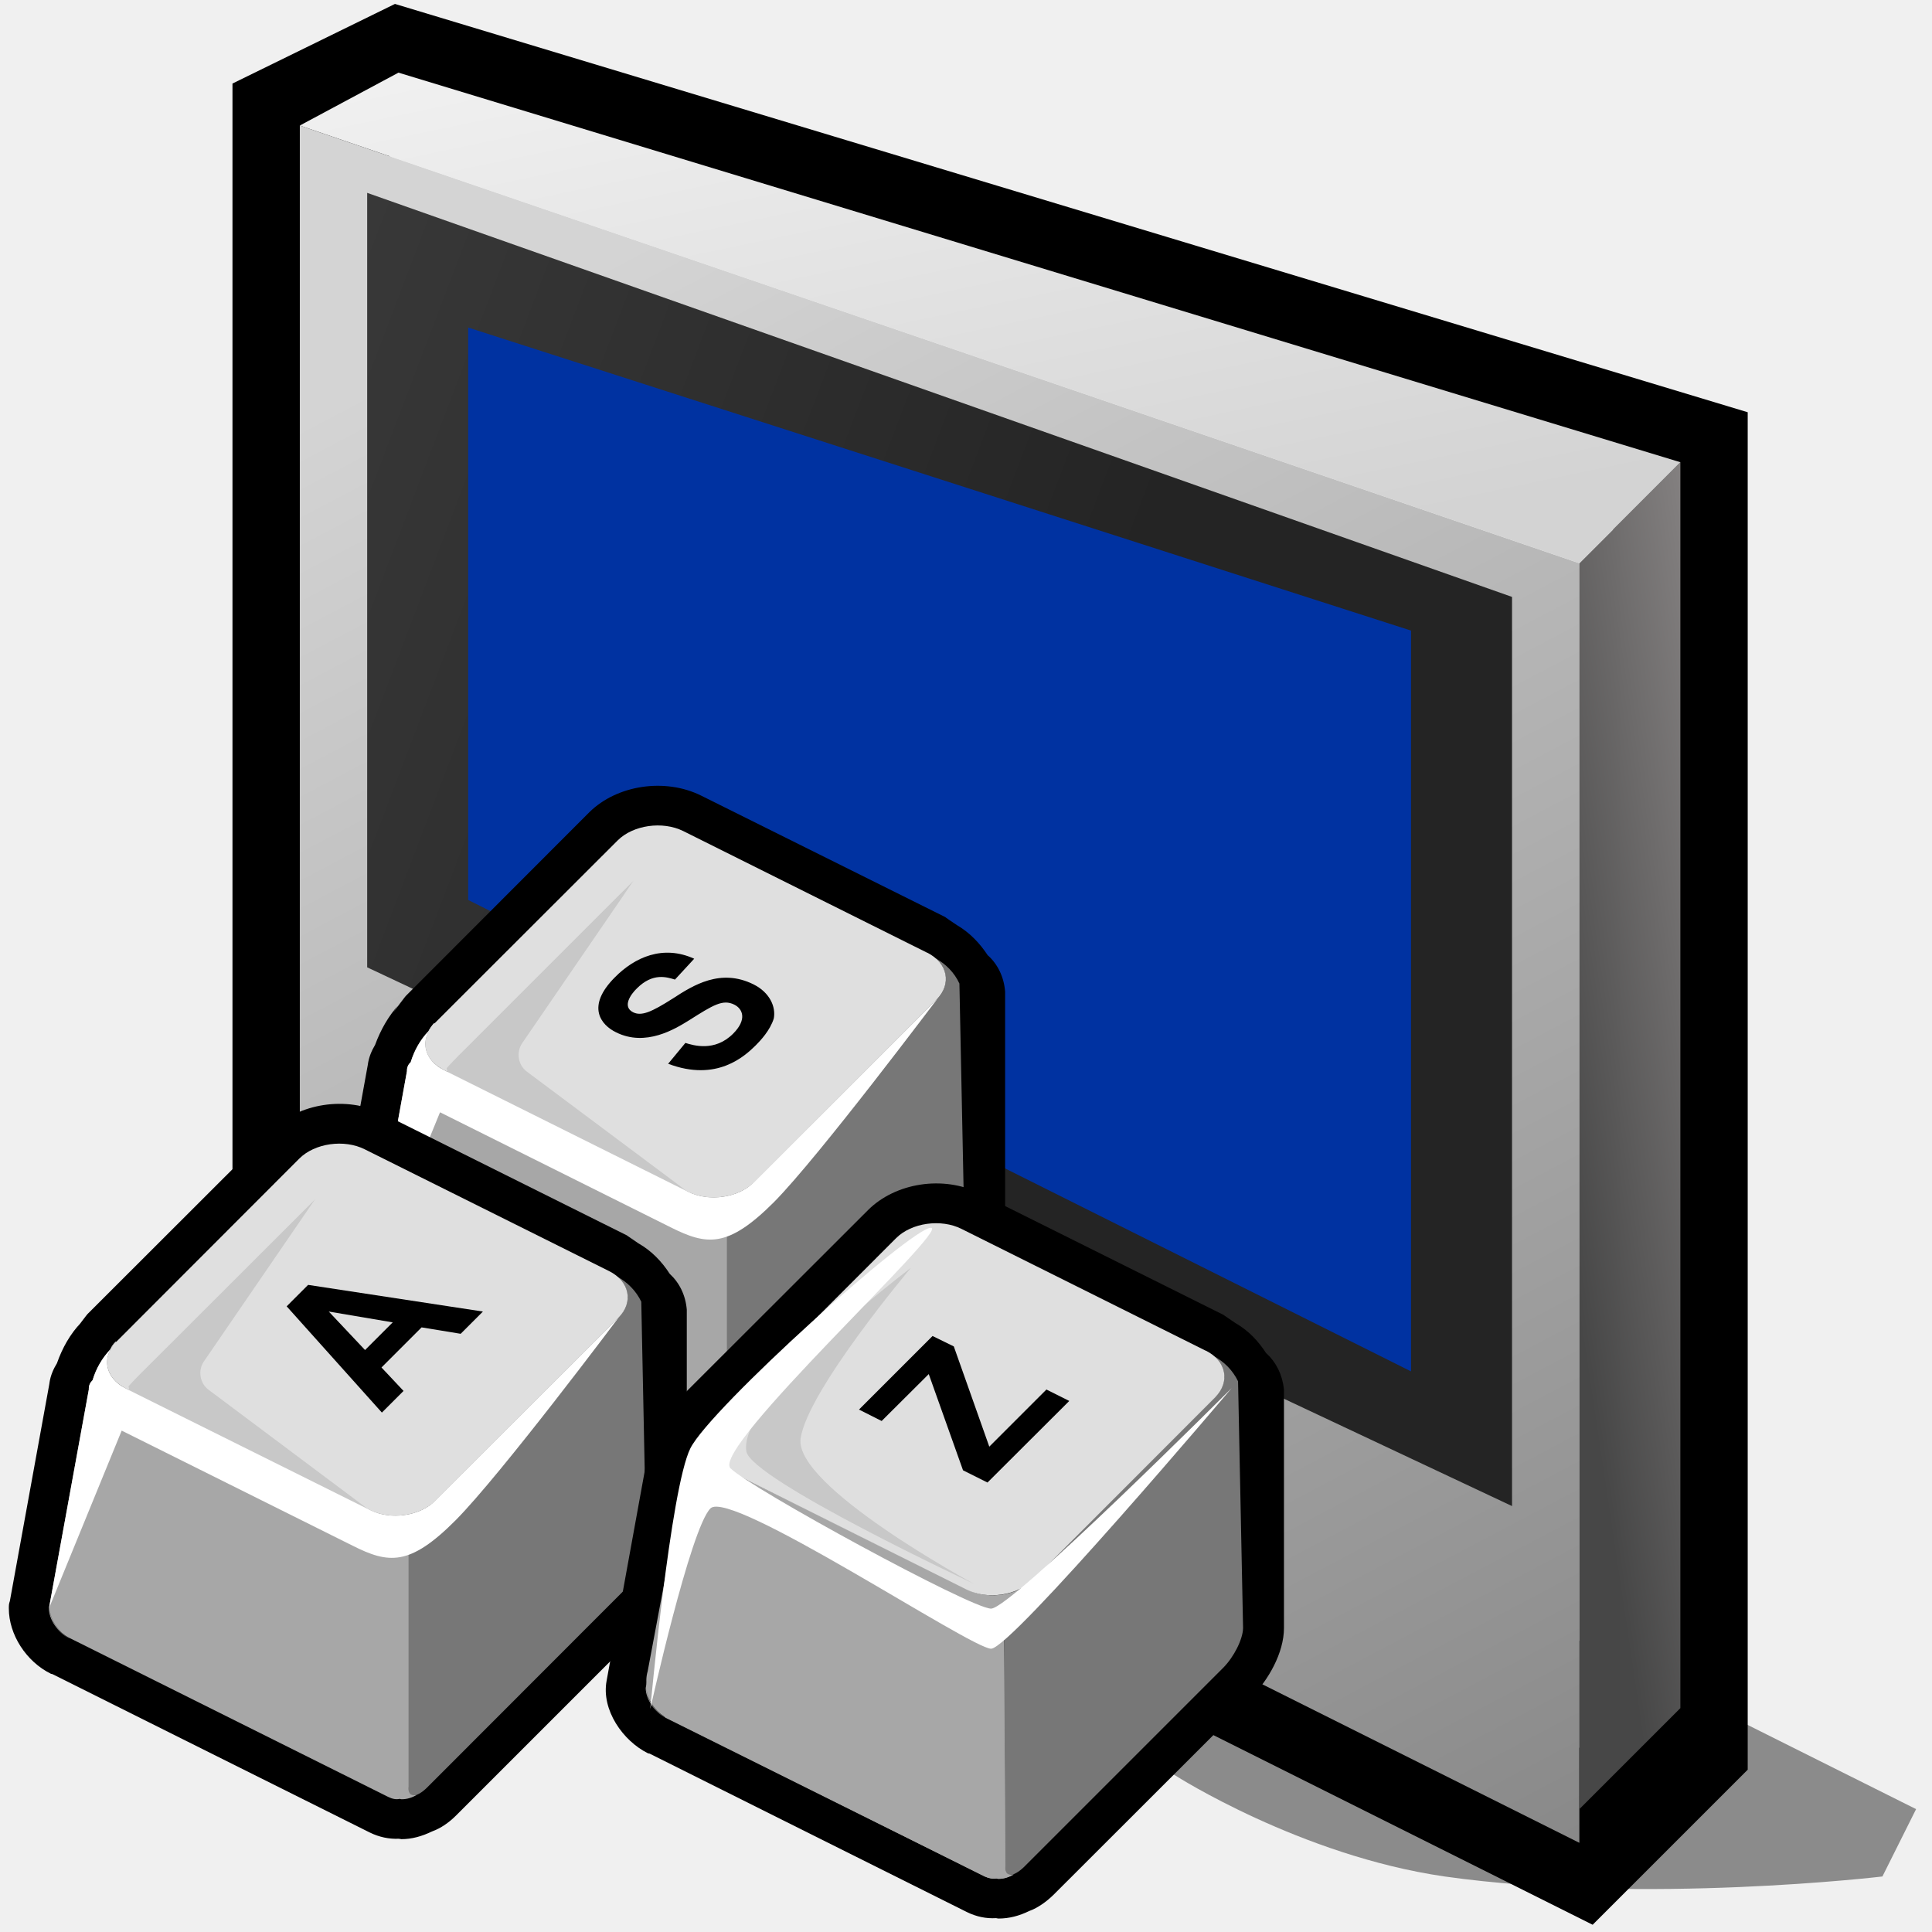
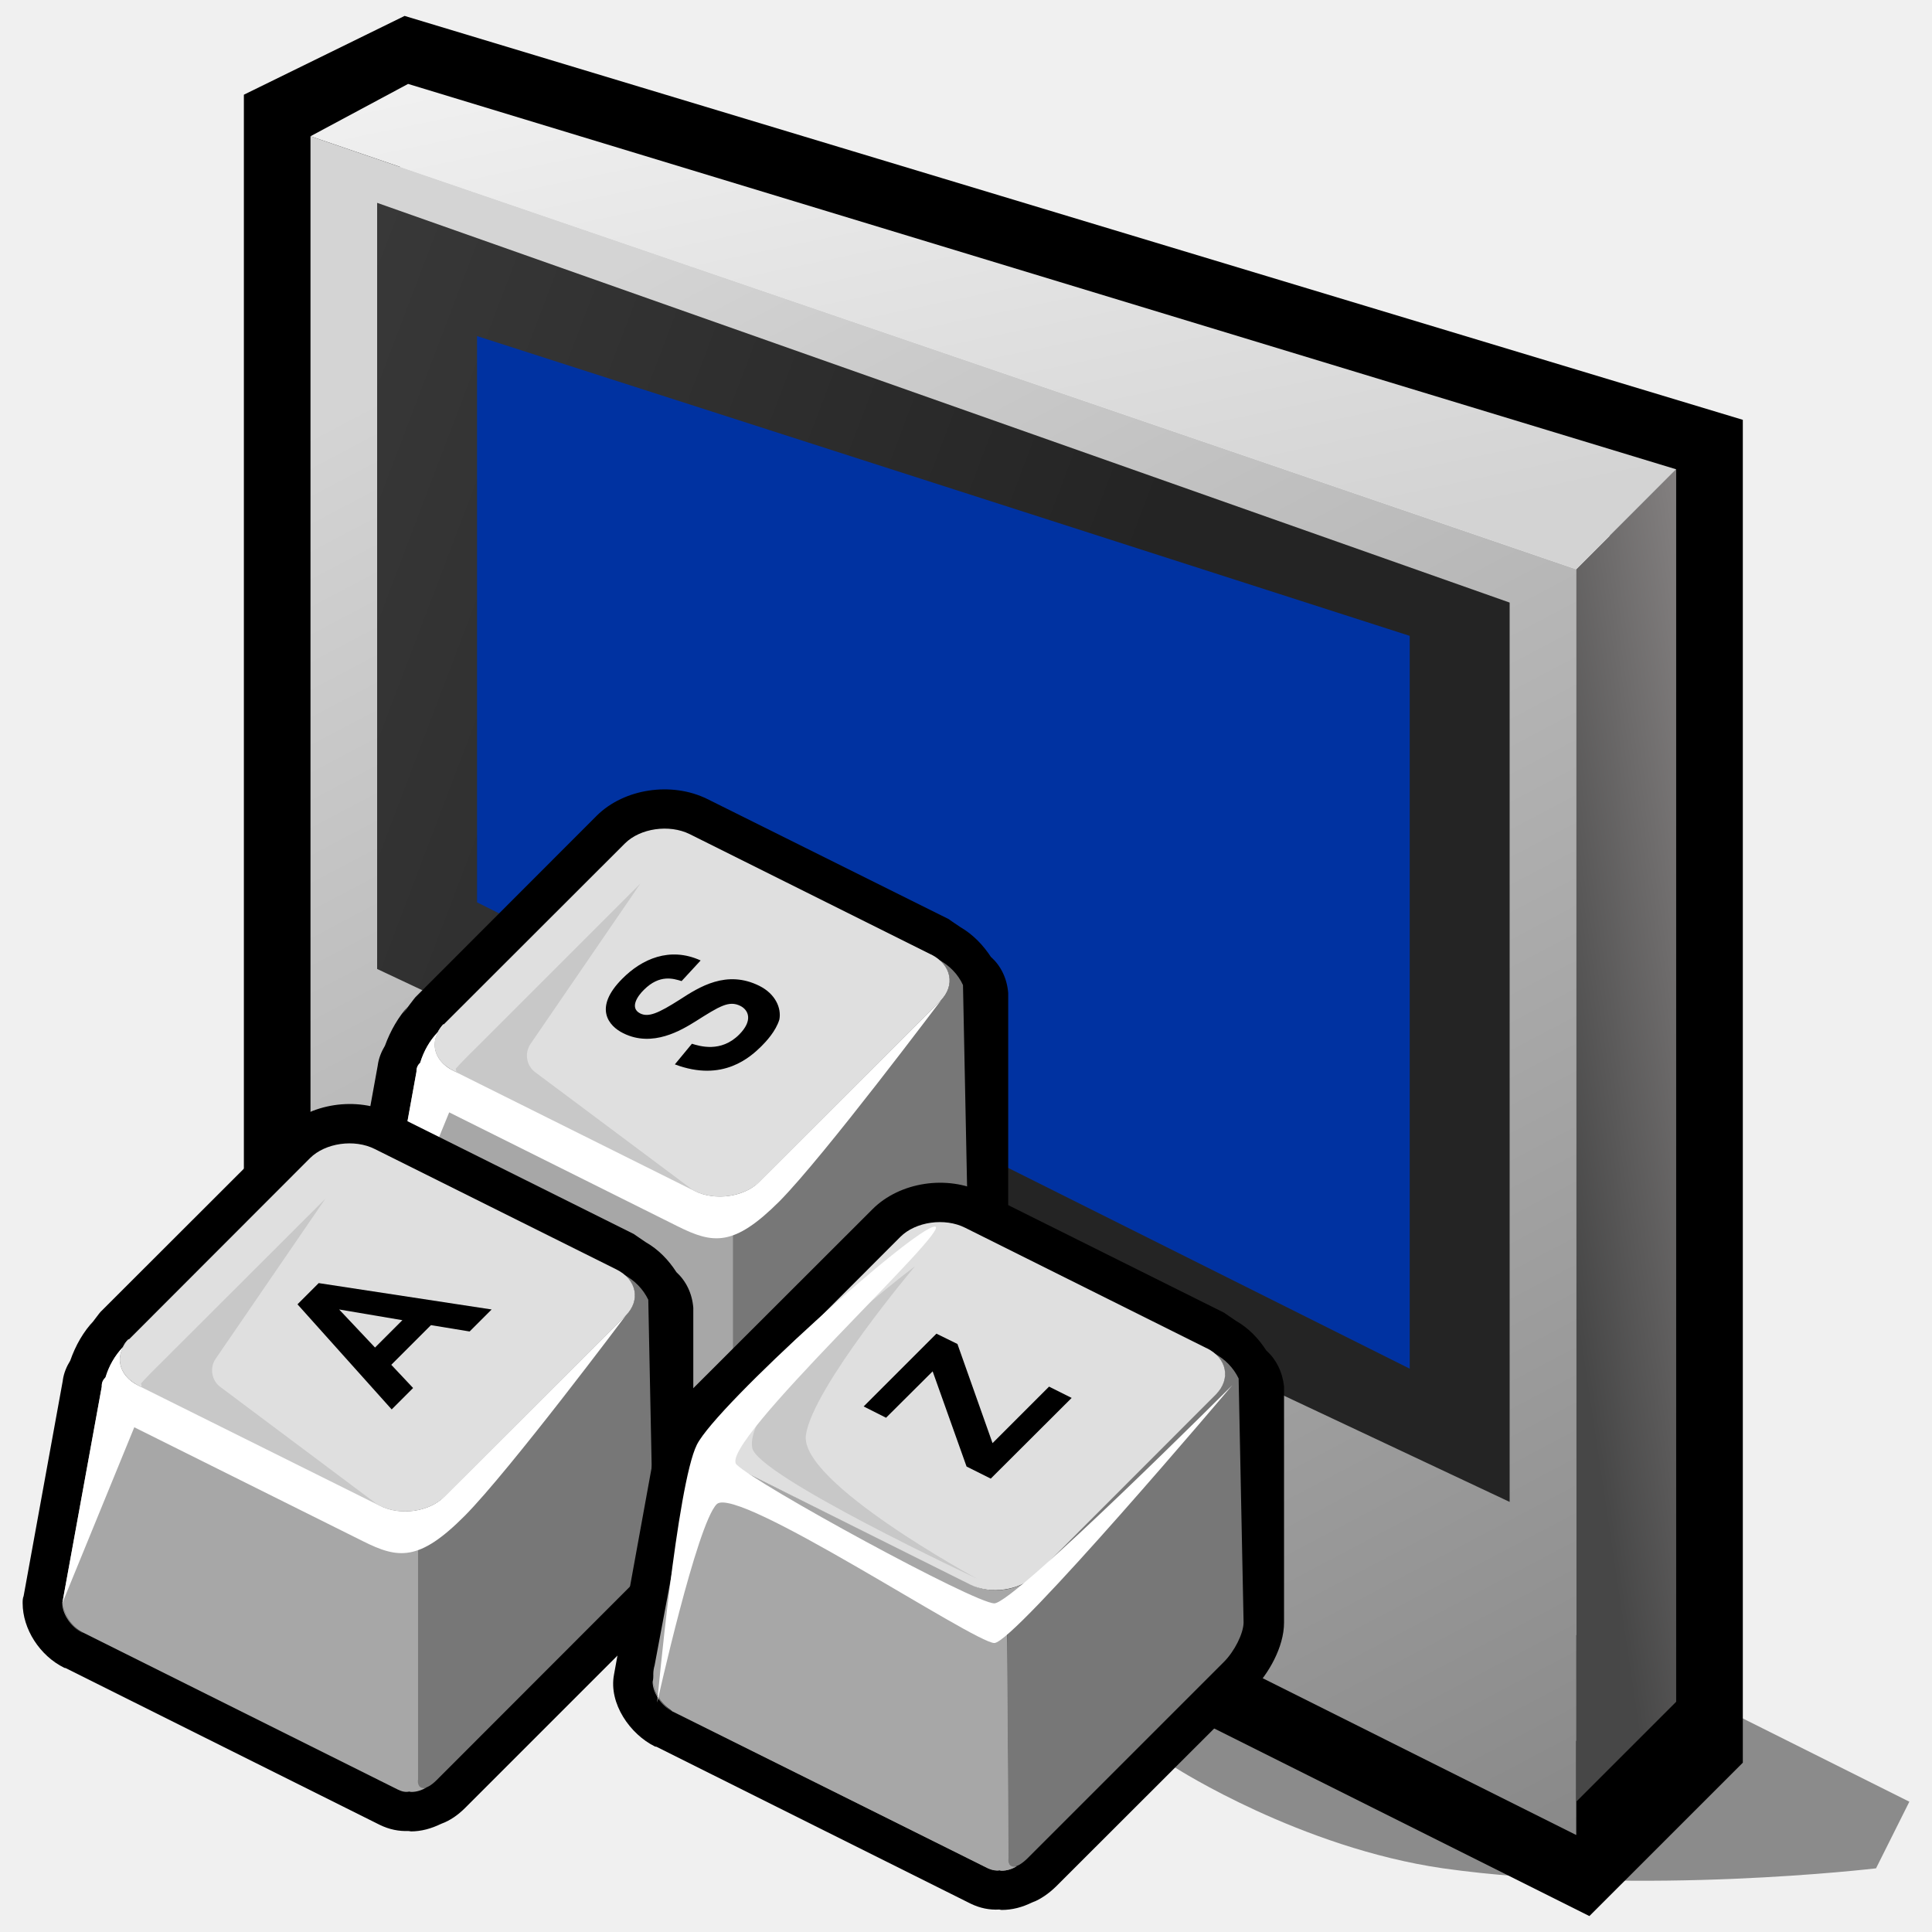
- <svg xmlns="http://www.w3.org/2000/svg" version="1.1" width="64" height="64" color-interpolation="linearRGB" id="svg2">
+ <svg xmlns="http://www.w3.org/2000/svg" version="1.1" width="512" height="512" id="svg2" style="color-interpolation:linearRGB">
  <defs id="defs74">
    <linearGradient y2="-3.5" x2="71.92" y1="-9.73" x1="41.67" gradientUnits="userSpaceOnUse" id="gradient0" gradientTransform="matrix(1.039774,0,0,1.039774,-25.90655,-0.42615)">
      <stop id="stop11" stop-color="#5c5c5c" offset="0" />
      <stop id="stop13" stop-color="#b8b8b8" offset="1" />
    </linearGradient>
    <linearGradient y2="81.76" x2="-8.94" y1="97.46" x1="14.26" gradientUnits="userSpaceOnUse" id="gradient1" gradientTransform="matrix(1.039774,0,0,1.039774,-17.99296,-3.303818)">
      <stop id="stop18" stop-color="#c9c9c9" offset="0" />
      <stop id="stop20" stop-color="#ffffff" offset="1" />
    </linearGradient>
    <linearGradient y2="73.34" x2="26.51" y1="63.65" x1="51.94" gradientUnits="userSpaceOnUse" id="gradient2" gradientTransform="matrix(1.039774,0,0,1.039774,-17.90304,-2.854182)">
      <stop id="stop25" stop-color="#797979" offset="0" />
      <stop id="stop27" stop-color="#e4e4e4" offset="1" />
    </linearGradient>
    <linearGradient y2="15.32" x2="151.37" y1="-41.06" x1="121.6" gradientUnits="userSpaceOnUse" id="gradient3" gradientTransform="matrix(1.039774,0,0,1.039774,-4.992884,-3.393745)">
      <stop id="stop34" stop-color="#d4d4d4" offset="0" />
      <stop id="stop36" stop-color="#7d7d7d" offset="1" />
    </linearGradient>
    <linearGradient y2="-27.57" x2="57.09" y1="-38.38" x1="28.71" gradientUnits="userSpaceOnUse" id="gradient4" gradientTransform="matrix(1.039774,0,0,1.039774,-4.992884,-3.393745)">
      <stop id="stop41" stop-color="#3c3c3c" offset="0" />
      <stop id="stop43" stop-color="#242424" offset="1" />
    </linearGradient>
    <linearGradient y2="25.45" x2="111.43" y1="1.21" x1="57.02" gradientUnits="userSpaceOnUse" id="gradient5" gradientTransform="matrix(1.039774,0,0,1.039774,-4.992884,-3.393745)">
      <stop id="stop48" stop-color="#0032a1" offset="0.62" />
      <stop id="stop50" stop-color="#7793d2" offset="0.812" />
      <stop id="stop52" stop-color="#0032a1" offset="0.974" />
    </linearGradient>
    <linearGradient y2="-59.88" x2="36.73" y1="-61.43" x1="47.12" gradientUnits="userSpaceOnUse" id="gradient6" gradientTransform="matrix(1.039774,0,0,1.039774,-4.992884,-3.393745)">
      <stop id="stop57" stop-color="#a5a0a0" offset="0" />
      <stop id="stop59" stop-color="#474747" offset="1" />
    </linearGradient>
    <linearGradient y2="4" x2="117.24" y1="-24.02" x1="111.38" gradientUnits="userSpaceOnUse" id="gradient7" gradientTransform="matrix(1.039774,0,0,1.039774,-4.992884,-3.393745)">
      <stop id="stop64" stop-color="#ffffff" offset="0" />
      <stop id="stop66" stop-color="#d3d3d3" offset="1" />
    </linearGradient>
  </defs>
-   <g id="g7689" transform="matrix(1.072774,0,0,1.072774,-0.3280658,-0.00940711)">
-     <path style="fill:#000000;fill-opacity:0.42" d="m 36.598,54.834 c 0,0 3.868,2.475 8.318,3.119 6.176,0.873 13.517,0 13.517,0 L 59.473,55.873 46.996,49.635 34.519,51.714 c 0.289,1.824 1.03,2.613 2.08,3.119 z" id="path6" />
-     <path style="fill:none;stroke:#000000;stroke-width:4.159" d="m 9.564,37.157 39.511,19.756 3.119,-3.119 0,-39.511 -39.511,-11.926 -3.119,1.528 0,33.273 z" id="path31" />
-     <path style="fill:url(#gradient3)" d="m 9.564,37.157 39.511,19.756 0,-39.511 -39.511,-13.517 0,33.273 z" id="path38" />
-     <path style="fill:url(#gradient4)" d="m 46.996,46.515 -35.352,-16.636 0,-23.915 35.352,12.477 0,28.074 z" id="path45" />
-     <path style="fill:url(#gradient5)" d="m 43.877,42.356 -29.114,-14.557 0,-17.676 29.114,9.358 0,22.875 z" id="path54" />
-     <path style="fill:url(#gradient6)" d="m 49.075,55.873 3.119,-3.119 0,-38.472 -3.119,3.119 0,38.472 z" id="path61" />
-     <path style="fill:url(#gradient7)" d="M 12.61,2.252 9.564,3.885 49.075,17.402 52.195,14.282 12.61,2.252 Z" id="path68" />
-   </g>
-   <g style="color-interpolation:linearRGB" id="g7600" transform="matrix(0.6640566,0,0,0.6640566,0.2924472,26.06151)">
-     <g id="g7532">
-       <path id="path7534" d="M 48.84,8.42 C 48.44,7.81 47.94,7.28 47.29,6.9 47.03,6.73 46.7,6.5 46.71,6.5 L 34.53,0.44 c -1.8,-0.89 -4.19,-0.53 -5.57,0.83 l -9.12,9.13 c -0.03,0 -0.66,0.86 -0.66,0.86 0.04,-0.07 0.24,-0.37 0.3,-0.42 -0.54,0.59 -0.93,1.28 -1.21,2.04 -0.18,0.3 -0.31,0.62 -0.36,0.97 -0.02,0.11 -0.03,0.23 -0.03,0.34 0,-0.11 0.01,-0.22 0.03,-0.33 l -1.98,10.9 c -0.05,0.12 -0.06,0.23 -0.05,0.35 0,1.31 0.85,2.65 2.09,3.26 0.02,0.02 0.04,0.01 0.07,0.02 0.05,0.03 15.84,7.9 15.85,7.9 0.47,0.23 0.96,0.33 1.44,0.31 0.04,0.01 0.12,0.02 0.13,0.02 0.52,0 1.02,-0.14 1.54,-0.39 -0.09,0.04 -0.18,0.08 -0.26,0.1 0.15,-0.04 0.3,-0.1 0.43,-0.18 -0.05,0.03 -0.1,0.05 -0.16,0.08 0.41,-0.16 0.81,-0.42 1.19,-0.8 l 9.92,-9.92 c 0.78,-0.78 1.57,-2.13 1.58,-3.39 l 0,-11.9 C 49.64,9.48 49.33,8.86 48.85,8.42 l -0.01,0 z" style="fill:#000000" />
-       <path id="path7536" d="M 47.42,9.82 C 47.17,9.27 46.73,8.83 46.21,8.55 c 0.63,0.52 0.71,1.31 0.18,1.95 l -9.65,9.64 c -0.55,0.55 -0.99,1.44 -0.99,1.98 l 0,11.91 c 0,0.55 0.45,0.55 1,0 l 9.92,-9.92 c 0.55,-0.55 0.99,-1.44 1,-1.99 L 47.42,9.82 Z" style="fill:#777777" />
-       <path id="path7538" d="m 35.75,22.14 c 0,-0.55 0.44,-1.44 0.99,-1.99 l 0.37,-0.35 c -0.75,0.68 -2.03,0.88 -3.02,0.49 L 21.5,14.02 c -0.83,-0.55 -0.98,-1.49 -0.25,-2.2 L 21.22,11.8 c -0.13,0.13 -0.22,0.27 -0.29,0.4 -0.41,0.43 -0.7,0.95 -0.87,1.52 -0.01,0.01 -0.01,0.01 -0.01,0.02 -0.11,0.1 -0.19,0.25 -0.19,0.45 l -1.98,10.92 c 0,0.55 0.45,1.22 1,1.49 l 0.03,0.02 c -0.55,-0.28 -0.99,-0.95 -0.99,-1.49 l 0,-0.01 c 0.01,0.55 0.45,1.21 1,1.48 l 15.87,7.92 c 0.22,0.1 0.41,0.13 0.58,0.09 0.03,0.01 0.07,0.02 0.11,0.02 0.28,0 0.52,-0.09 0.76,-0.22 -0.26,0.08 -0.44,-0.03 -0.43,-0.37 l 0,-0.01 c 0,0.02 -0.01,0.03 0,0.05 0,-0.02 0,-0.04 0.01,-0.06 l 0,-11.88 -0.07,0 z" style="fill:#a7a7a7" />
-       <path id="path7540" d="M 45.81,8.28 33.64,2.21 C 32.61,1.7 31.14,1.91 30.37,2.68 l -9.13,9.12 c -0.77,0.78 -0.57,1.82 0.48,2.34 l 12.17,6.07 c 1.03,0.51 2.5,0.3 3.28,-0.47 l 9.11,-9.12 C 47.05,9.84 46.84,8.8 45.82,8.28 l -0.01,0 z" style="fill:#dfdfdf" />
-       <path id="path7542" d="m 30.6,5.51 c 0.3,-0.45 0.56,-0.82 0.56,-0.82 0.01,0 -0.32,0.32 -0.7,0.7 l -7.72,7.72 c -0.39,0.38 -0.79,0.8 -0.9,0.93 0,0 0,0 0.03,0.13 0.02,0.14 0.02,0.14 0.03,0.14 0.2,0.14 0.76,0.45 1.25,0.69 l 10.38,5.19 c 0.49,0.24 0.53,0.17 0.1,-0.16 L 25.84,14.21 C 25.4,13.88 25.3,13.25 25.61,12.79 L 30.6,5.51 Z" style="fill:#c8c8c8" />
-       <path id="path7544" d="m 37.15,9.86 c -1.65,-0.82 -3.02,0.05 -4.02,0.7 -1.07,0.68 -1.57,0.9 -1.99,0.69 -0.55,-0.28 -0.12,-0.89 0.19,-1.19 0.8,-0.8 1.5,-0.56 1.9,-0.44 L 34.19,8.58 C 32.63,7.87 31.22,8.51 30.24,9.5 c -1.47,1.47 -0.69,2.39 0.05,2.75 1.48,0.74 2.95,-0.17 3.63,-0.59 1.23,-0.78 1.7,-1.07 2.27,-0.79 0.42,0.21 0.65,0.74 -0.06,1.45 -0.92,0.92 -1.99,0.58 -2.38,0.46 l -0.86,1.04 c 2.43,0.92 3.82,-0.38 4.37,-0.92 0.23,-0.23 0.72,-0.75 0.9,-1.34 0.11,-0.57 -0.19,-1.29 -1.01,-1.7 l 0,0 z" style="fill:#000000" />
-       <path id="path7546" d="m 46.28,10.62 -9.12,9.12 c -0.77,0.77 -2.24,0.98 -3.27,0.47 L 21.71,14.14 C 20.68,13.62 20.47,12.59 21.24,11.81 L 21.21,11.8 c -0.12,0.13 -0.21,0.27 -0.28,0.4 -0.41,0.43 -0.7,0.95 -0.88,1.52 0,0.01 0,0.01 0,0.02 -0.12,0.1 -0.2,0.25 -0.19,0.45 l -1.98,10.92 3.63,-8.87 11.51,5.74 c 1.8,0.9 2.84,1.05 5.15,-1.26 2.27,-2.3 8.11,-10.1 8.12,-10.1 l -0.01,0 z" style="fill:#ffffff" />
-       <path id="path7548" d="m 32.97,24.3 c -0.4,-0.62 -0.91,-1.15 -1.56,-1.52 -0.26,-0.18 -0.59,-0.4 -0.58,-0.4 L 18.65,16.31 c -1.8,-0.9 -4.19,-0.53 -5.56,0.84 L 3.96,26.27 C 3.93,26.27 3.3,27.13 3.3,27.13 3.35,27.07 3.55,26.77 3.61,26.72 3.06,27.3 2.67,27.99 2.4,28.76 2.22,29.05 2.08,29.38 2.03,29.72 2.01,29.83 2,29.96 2,30.07 2,29.96 2.01,29.85 2.03,29.74 L 0.05,40.63 C 0,40.75 0,40.87 0,40.99 c 0,1.3 0.86,2.65 2.1,3.26 0.02,0.01 0.04,0.01 0.06,0.01 0.06,0.03 15.84,7.91 15.85,7.91 0.47,0.23 0.96,0.33 1.44,0.31 0.04,0 0.13,0.02 0.13,0.02 0.52,0 1.03,-0.14 1.54,-0.39 -0.08,0.03 -0.17,0.07 -0.25,0.09 0.15,-0.04 0.29,-0.1 0.43,-0.17 -0.06,0.03 -0.11,0.05 -0.17,0.08 0.42,-0.16 0.81,-0.42 1.19,-0.8 l 9.92,-9.92 c 0.78,-0.78 1.58,-2.14 1.58,-3.39 l 0,-11.91 C 33.76,25.36 33.45,24.74 32.97,24.3 l 0,0 z" style="fill:#000000" />
-       <path id="path7550" d="m 31.55,25.69 c -0.26,-0.54 -0.69,-0.98 -1.22,-1.26 0.64,0.52 0.72,1.3 0.18,1.94 l -9.64,9.64 c -0.55,0.55 -0.99,1.44 -0.99,1.99 l 0,11.91 c 0,0.55 0.45,0.55 1,0 l 9.92,-9.93 c 0.55,-0.54 1,-1.43 1,-1.98 L 31.55,25.69 Z" style="fill:#777777" />
-       <path id="path7552" d="m 19.87,38.02 c 0,-0.55 0.45,-1.44 1,-1.99 l 0.36,-0.35 c -0.75,0.68 -2.03,0.88 -3.01,0.48 L 5.63,29.9 C 4.79,29.35 4.65,28.41 5.37,27.69 L 5.34,27.68 c -0.13,0.12 -0.22,0.26 -0.28,0.4 -0.41,0.43 -0.7,0.94 -0.88,1.52 -0.01,0 -0.01,0.01 0,0.01 -0.12,0.11 -0.2,0.25 -0.19,0.46 L 2,40.99 c 0,0.55 0.45,1.21 1,1.49 l 0.03,0.01 C 2.49,42.22 2.04,41.55 2.04,41 l 0,-0.01 c 0.01,0.56 0.45,1.22 1,1.48 l 15.88,7.92 c 0.22,0.11 0.41,0.14 0.58,0.1 0.03,0.01 0.06,0.02 0.1,0.02 0.28,0 0.53,-0.09 0.76,-0.22 -0.26,0.07 -0.44,-0.03 -0.43,-0.37 l 0,-0.01 c 0,0.01 -0.01,0.03 0,0.05 0,-0.02 0,-0.04 0.01,-0.06 l 0,-11.88 -0.07,0 z" style="fill:#a7a7a7" />
-       <path id="path7554" d="M 29.94,24.16 17.76,18.09 c -1.03,-0.52 -2.5,-0.31 -3.27,0.46 L 5.37,27.68 C 4.59,28.45 4.8,29.5 5.84,30.02 l 12.17,6.06 c 1.04,0.52 2.5,0.31 3.28,-0.47 l 9.12,-9.12 c 0.77,-0.77 0.56,-1.82 -0.47,-2.33 l 0,0 z" style="fill:#dfdfdf" />
-       <path id="path7556" d="m 14.72,21.39 c 0.31,-0.45 0.56,-0.82 0.57,-0.82 0,0 -0.32,0.32 -0.7,0.7 l -7.73,7.72 c -0.39,0.38 -0.79,0.8 -0.89,0.92 0,0 0,0 0.03,0.14 0.02,0.13 0.02,0.13 0.02,0.13 0.2,0.14 0.77,0.46 1.26,0.7 l 10.38,5.18 c 0.48,0.25 0.53,0.18 0.09,-0.15 L 9.96,30.08 C 9.53,29.76 9.42,29.12 9.73,28.67 l 4.99,-7.28 z" style="fill:#c8c8c8" />
-       <path id="path7558" d="m 14.93,24.85 -1.07,1.07 4.75,5.3 1.08,-1.08 -1.1,-1.17 2,-2 1.95,0.32 1.11,-1.11 -8.72,-1.33 z m 2.84,3.25 -1.81,-1.92 3.19,0.54 -1.38,1.38 z" style="fill:#000000" />
-       <path id="path7560" d="m 30.41,26.49 -9.13,9.12 c -0.77,0.78 -2.24,0.99 -3.27,0.47 L 5.83,30.02 C 4.8,29.5 4.59,28.46 5.36,27.69 L 5.34,27.68 c -0.13,0.12 -0.22,0.26 -0.29,0.4 -0.4,0.43 -0.7,0.94 -0.87,1.52 -0.01,0 -0.01,0.01 -0.01,0.01 -0.11,0.11 -0.19,0.25 -0.18,0.46 L 2,40.99 5.63,32.12 17.15,37.86 c 1.79,0.9 2.84,1.04 5.14,-1.27 2.28,-2.3 8.12,-10.1 8.12,-10.1 l 0,0 z" style="fill:#ffffff" />
-       <path id="path7562" d="m 62.73,28.27 c -0.4,-0.62 -0.9,-1.15 -1.55,-1.52 -0.26,-0.18 -0.59,-0.4 -0.58,-0.4 L 48.42,20.28 c -1.8,-0.9 -4.19,-0.53 -5.56,0.84 l -9.13,9.12 c -0.03,0 -0.66,0.86 -0.66,0.86 0.05,-0.06 0.24,-0.36 0.3,-0.41 -0.54,0.58 -0.93,1.27 -1.21,2.03 -0.17,0.3 -0.31,0.62 -0.36,0.97 -0.02,0.12 -0.03,0.23 -0.03,0.35 0,-0.12 0.01,-0.22 0.03,-0.33 L 29.82,44.6 c -0.27,1.45 0.81,3 2.07,3.62 0.02,0.01 0.04,0 0.07,0.01 0.05,0.03 15.84,7.91 15.84,7.91 0.47,0.23 0.96,0.33 1.45,0.3 0.03,0.01 0.12,0.02 0.12,0.02 0.53,0 1.03,-0.13 1.54,-0.38 -0.08,0.03 -0.17,0.07 -0.26,0.09 0.16,-0.04 0.3,-0.1 0.44,-0.17 -0.05,0.03 -0.11,0.05 -0.16,0.08 0.41,-0.17 0.8,-0.43 1.18,-0.8 l 9.93,-9.92 c 0.77,-0.79 1.57,-2.14 1.57,-3.39 l 0,-11.91 c -0.08,-0.73 -0.39,-1.35 -0.87,-1.79" style="fill:#000000" />
-       <path id="path7564" d="m 61.32,29.66 c -0.26,-0.54 -0.69,-0.98 -1.22,-1.26 0.64,0.52 0.71,1.3 0.18,1.94 l -9.65,9.65 c -0.54,0.54 -0.99,1.43 -0.98,1.98 l 0,11.91 c 0,0.54 0.44,0.54 1,0 l 9.92,-9.92 c 0.55,-0.55 0.99,-1.44 1,-1.99 L 61.32,29.66 Z" style="fill:#777777" />
-       <path id="path7566" d="m 49.64,41.99 c 0,-0.55 0.44,-1.44 0.99,-1.99 L 51,39.65 c -0.75,0.68 -2.03,0.88 -3.01,0.48 l -12.6,-6.26 c -0.83,-0.56 -0.97,-1.49 -0.25,-2.21 l -0.03,-0.01 c -0.13,0.13 -0.22,0.26 -0.29,0.4 -0.4,0.43 -0.7,0.95 -0.88,1.52 0,0 0,0.01 0,0.01 -0.11,0.11 -0.19,0.25 -0.18,0.46 l -1.99,10.92 c 0,0.54 0.44,1.21 1,1.49 l 0.03,0.01 c -0.55,-0.28 -0.99,-0.94 -0.99,-1.49 l 0,-0.01 c 0.01,0.55 0.45,1.21 1,1.48 l 15.87,7.92 c 0.22,0.1 0.42,0.13 0.59,0.1 0.02,0.01 0.06,0.02 0.1,0.02 0.28,0 0.53,-0.09 0.76,-0.22 -0.26,0.07 -0.44,-0.03 -0.43,-0.37 l 0,-0.01 c 0,0.01 -0.01,0.03 0,0.05 0,-0.02 0,-0.04 0.01,-0.07 L 49.64,41.99 Z" style="fill:#a7a7a7" />
-       <path id="path7568" d="m 49.64,41.99 c 0,-0.55 -0.67,-1.46 -1.65,-1.86 l -12.6,-6.26 c -0.83,-0.56 -1.63,0.17 -1.63,0.17 l -1.89,10.08 c -0.37,1.25 0.9,2.33 0.9,2.33 l 15.91,7.91 c 0.22,0.1 0.42,0.13 0.59,0.1 0.02,0.01 0.06,0.02 0.1,0.02 0.28,0 0.53,-0.09 0.76,-0.22 -0.26,0.07 -0.44,-0.03 -0.43,-0.37 l 0,-0.01 c 0,0.01 -0.01,0.03 0,0.05 0,-0.02 0,-0.04 0.01,-0.07 L 49.64,41.99 Z" style="fill:#a7a7a7" />
-       <path id="path7570" d="M 59.7,28.13 47.53,22.06 c -1.03,-0.52 -2.5,-0.31 -3.27,0.46 l -9.12,9.13 c -0.78,0.77 -0.58,1.82 0.47,2.33 l 12.17,6.07 c 1.03,0.52 2.5,0.3 3.28,-0.46 l 9.12,-9.13 c 0.76,-0.77 0.56,-1.82 -0.47,-2.33 l -0.01,0 z" style="fill:#dfdfdf" />
-       <path id="path7572" d="m 45,24 c 0,0 -8.63,6.5 -8.21,9.15 0.22,1.4 11.33,6.6 11.33,6.6 0,0 -8.99,-4.86 -8.62,-7.25 C 39.86,30.1 45,24 45,24 Z" style="fill:#c8c8c8" />
-       <path id="path7574" d="m 51.76,30.07 -2.85,2.85 -1.77,-5 -1.06,-0.52 -3.67,3.67 1.13,0.57 2.35,-2.34 1.71,4.8 1.22,0.61 4.08,-4.07 -1.14,-0.57 z" style="fill:#000000" />
-       <path id="path7576" d="M 49,41 C 48,41 37,35 36,34 35,33 47,22 46,22 c -1,0 -11,9 -12,11 -1,2 -2,13 -2,13 0,0 2,-9 3,-10 1,-1 13,7 14,7 1,0 12,-13 12,-13 0,0 -11,11 -12,11 z" style="fill:#ffffff" />
-       <path id="path7578" d="" style="fill:#000000;fill-opacity:0.329" />
-       <path id="path7580" d="" style="fill:#000000" />
-       <path id="path7582" d="" style="fill:#800000" />
-       <path id="path7584" d="" style="fill:#e40000" />
-       <path id="path7586" d="" style="fill:#ff6666" />
-       <path id="path7588" d="" style="fill:#ff6666" />
-       <path id="path7590" d="" style="fill:#ffcccc" />
-       <path id="path7592" d="" style="fill:#ffcccc" />
+   <g id="g4242" transform="translate(-0.7095595,-3.979224)">
+     <g transform="matrix(8.489728,0,0,8.489728,1.798936,7.101038)" id="g7689">
+       <path id="path6" d="m 36.598,54.834 c 0,0 3.868,2.475 8.318,3.119 6.176,0.873 13.517,0 13.517,0 L 59.473,55.873 46.996,49.635 34.519,51.714 c 0.289,1.824 1.03,2.613 2.08,3.119 z" style="fill:#000000;fill-opacity:0.42" />
+       <path id="path31" d="M 9.564,37.157 49.075,56.913 52.195,53.794 V 14.282 L 12.683,2.356 9.564,3.885 Z" style="fill:none;stroke:#000000;stroke-width:4.159" />
+       <path id="path38" d="M 9.564,37.157 49.075,56.913 V 17.402 L 9.564,3.885 Z" style="fill:url(#gradient3)" />
+       <path id="path45" d="M 46.996,46.515 11.644,29.879 V 5.964 L 46.996,18.442 Z" style="fill:url(#gradient4)" />
+       <path id="path54" d="M 43.877,42.356 14.763,27.799 V 10.123 l 29.114,9.358 z" style="fill:url(#gradient5)" />
+       <path id="path61" d="m 49.075,55.873 3.119,-3.119 V 14.282 l -3.119,3.119 z" style="fill:url(#gradient6)" />
+       <path id="path68" d="M 12.61,2.252 9.564,3.885 49.075,17.402 52.195,14.282 Z" style="fill:url(#gradient7)" />
+     </g>
+     <g transform="matrix(5.255219,0,0,5.255219,6.70956,213.4214)" id="g7600" style="color-interpolation:linearRGB">
+       <g id="g7532">
+         <path style="fill:#000000" d="M 48.84,8.42 C 48.44,7.81 47.94,7.28 47.29,6.9 47.03,6.73 46.7,6.5 46.71,6.5 L 34.53,0.44 c -1.8,-0.89 -4.19,-0.53 -5.57,0.83 l -9.12,9.13 c -0.03,0 -0.66,0.86 -0.66,0.86 0.04,-0.07 0.24,-0.37 0.3,-0.42 -0.54,0.59 -0.93,1.28 -1.21,2.04 -0.18,0.3 -0.31,0.62 -0.36,0.97 -0.02,0.11 -0.03,0.23 -0.03,0.34 0,-0.11 0.01,-0.22 0.03,-0.33 l -1.98,10.9 c -0.05,0.12 -0.06,0.23 -0.05,0.35 0,1.31 0.85,2.65 2.09,3.26 0.02,0.02 0.04,0.01 0.07,0.02 0.05,0.03 15.84,7.9 15.85,7.9 0.47,0.23 0.96,0.33 1.44,0.31 0.04,0.01 0.12,0.02 0.13,0.02 0.52,0 1.02,-0.14 1.54,-0.39 -0.09,0.04 -0.18,0.08 -0.26,0.1 0.15,-0.04 0.3,-0.1 0.43,-0.18 -0.05,0.03 -0.1,0.05 -0.16,0.08 0.41,-0.16 0.81,-0.42 1.19,-0.8 l 9.92,-9.92 c 0.78,-0.78 1.57,-2.13 1.58,-3.39 V 10.22 C 49.64,9.48 49.33,8.86 48.85,8.42 Z" id="path7534" />
+         <path style="fill:#777777" d="M 47.42,9.82 C 47.17,9.27 46.73,8.83 46.21,8.55 c 0.63,0.52 0.71,1.31 0.18,1.95 l -9.65,9.64 c -0.55,0.55 -0.99,1.44 -0.99,1.98 v 11.91 c 0,0.55 0.45,0.55 1,0 l 9.92,-9.92 c 0.55,-0.55 0.99,-1.44 1,-1.99 z" id="path7536" />
+         <path style="fill:#a7a7a7" d="m 35.75,22.14 c 0,-0.55 0.44,-1.44 0.99,-1.99 l 0.37,-0.35 c -0.75,0.68 -2.03,0.88 -3.02,0.49 L 21.5,14.02 c -0.83,-0.55 -0.98,-1.49 -0.25,-2.2 L 21.22,11.8 c -0.13,0.13 -0.22,0.27 -0.29,0.4 -0.41,0.43 -0.7,0.95 -0.87,1.52 -0.01,0.01 -0.01,0.01 -0.01,0.02 -0.11,0.1 -0.19,0.25 -0.19,0.45 l -1.98,10.92 c 0,0.55 0.45,1.22 1,1.49 l 0.03,0.02 c -0.55,-0.28 -0.99,-0.95 -0.99,-1.49 v -0.01 c 0.01,0.55 0.45,1.21 1,1.48 l 15.87,7.92 c 0.22,0.1 0.41,0.13 0.58,0.09 0.03,0.01 0.07,0.02 0.11,0.02 0.28,0 0.52,-0.09 0.76,-0.22 -0.26,0.08 -0.44,-0.03 -0.43,-0.37 v -0.01 c 0,0.02 -0.01,0.03 0,0.05 0,-0.02 0,-0.04 0.01,-0.06 V 22.14 Z" id="path7538" />
+         <path style="fill:#dfdfdf" d="M 45.81,8.28 33.64,2.21 C 32.61,1.7 31.14,1.91 30.37,2.68 l -9.13,9.12 c -0.77,0.78 -0.57,1.82 0.48,2.34 l 12.17,6.07 c 1.03,0.51 2.5,0.3 3.28,-0.47 l 9.11,-9.12 C 47.05,9.84 46.84,8.8 45.82,8.28 Z" id="path7540" />
+         <path style="fill:#c8c8c8" d="m 30.6,5.51 c 0.3,-0.45 0.56,-0.82 0.56,-0.82 0.01,0 -0.32,0.32 -0.7,0.7 l -7.72,7.72 c -0.39,0.38 -0.79,0.8 -0.9,0.93 0,0 0,0 0.03,0.13 0.02,0.14 0.02,0.14 0.03,0.14 0.2,0.14 0.76,0.45 1.25,0.69 l 10.38,5.19 c 0.49,0.24 0.53,0.17 0.1,-0.16 L 25.84,14.21 C 25.4,13.88 25.3,13.25 25.61,12.79 Z" id="path7542" />
+         <path style="fill:#000000" d="m 37.15,9.86 c -1.65,-0.82 -3.02,0.05 -4.02,0.7 -1.07,0.68 -1.57,0.9 -1.99,0.69 -0.55,-0.28 -0.12,-0.89 0.19,-1.19 0.8,-0.8 1.5,-0.56 1.9,-0.44 L 34.19,8.58 C 32.63,7.87 31.22,8.51 30.24,9.5 c -1.47,1.47 -0.69,2.39 0.05,2.75 1.48,0.74 2.95,-0.17 3.63,-0.59 1.23,-0.78 1.7,-1.07 2.27,-0.79 0.42,0.21 0.65,0.74 -0.06,1.45 -0.92,0.92 -1.99,0.58 -2.38,0.46 l -0.86,1.04 c 2.43,0.92 3.82,-0.38 4.37,-0.92 0.23,-0.23 0.72,-0.75 0.9,-1.34 0.11,-0.57 -0.19,-1.29 -1.01,-1.7 z" id="path7544" />
+         <path style="fill:#ffffff" d="m 46.28,10.62 -9.12,9.12 c -0.77,0.77 -2.24,0.98 -3.27,0.47 L 21.71,14.14 C 20.68,13.62 20.47,12.59 21.24,11.81 L 21.21,11.8 c -0.12,0.13 -0.21,0.27 -0.28,0.4 -0.41,0.43 -0.7,0.95 -0.88,1.52 0,0.01 0,0.01 0,0.02 -0.12,0.1 -0.2,0.25 -0.19,0.45 l -1.98,10.92 3.63,-8.87 11.51,5.74 c 1.8,0.9 2.84,1.05 5.15,-1.26 2.27,-2.3 8.11,-10.1 8.12,-10.1 z" id="path7546" />
+         <path style="fill:#000000" d="m 32.97,24.3 c -0.4,-0.62 -0.91,-1.15 -1.56,-1.52 -0.26,-0.18 -0.59,-0.4 -0.58,-0.4 L 18.65,16.31 c -1.8,-0.9 -4.19,-0.53 -5.56,0.84 L 3.96,26.27 C 3.93,26.27 3.3,27.13 3.3,27.13 3.35,27.07 3.55,26.77 3.61,26.72 3.06,27.3 2.67,27.99 2.4,28.76 2.22,29.05 2.08,29.38 2.03,29.72 2.01,29.83 2,29.96 2,30.07 2,29.96 2.01,29.85 2.03,29.74 L 0.05,40.63 C 0,40.75 0,40.87 0,40.99 c 0,1.3 0.86,2.65 2.1,3.26 0.02,0.01 0.04,0.01 0.06,0.01 0.06,0.03 15.84,7.91 15.85,7.91 0.47,0.23 0.96,0.33 1.44,0.31 0.04,0 0.13,0.02 0.13,0.02 0.52,0 1.03,-0.14 1.54,-0.39 -0.08,0.03 -0.17,0.07 -0.25,0.09 0.15,-0.04 0.29,-0.1 0.43,-0.17 -0.06,0.03 -0.11,0.05 -0.17,0.08 0.42,-0.16 0.81,-0.42 1.19,-0.8 l 9.92,-9.92 C 33.02,40.61 33.82,39.25 33.82,38 V 26.09 C 33.76,25.36 33.45,24.74 32.97,24.3 Z" id="path7548" />
+         <path style="fill:#777777" d="m 31.55,25.69 c -0.26,-0.54 -0.69,-0.98 -1.22,-1.26 0.64,0.52 0.72,1.3 0.18,1.94 l -9.64,9.64 c -0.55,0.55 -0.99,1.44 -0.99,1.99 v 11.91 c 0,0.55 0.45,0.55 1,0 l 9.92,-9.93 c 0.55,-0.54 1,-1.43 1,-1.98 z" id="path7550" />
+         <path style="fill:#a7a7a7" d="m 19.87,38.02 c 0,-0.55 0.45,-1.44 1,-1.99 l 0.36,-0.35 c -0.75,0.68 -2.03,0.88 -3.01,0.48 L 5.63,29.9 C 4.79,29.35 4.65,28.41 5.37,27.69 L 5.34,27.68 c -0.13,0.12 -0.22,0.26 -0.28,0.4 -0.41,0.43 -0.7,0.94 -0.88,1.52 -0.01,0 -0.01,0.01 0,0.01 -0.12,0.11 -0.2,0.25 -0.19,0.46 L 2,40.99 c 0,0.55 0.45,1.21 1,1.49 l 0.03,0.01 C 2.49,42.22 2.04,41.55 2.04,41 v -0.01 c 0.01,0.56 0.45,1.22 1,1.48 l 15.88,7.92 c 0.22,0.11 0.41,0.14 0.58,0.1 0.03,0.01 0.06,0.02 0.1,0.02 0.28,0 0.53,-0.09 0.76,-0.22 -0.26,0.07 -0.44,-0.03 -0.43,-0.37 v -0.01 c 0,0.01 -0.01,0.03 0,0.05 0,-0.02 0,-0.04 0.01,-0.06 V 38.02 Z" id="path7552" />
+         <path style="fill:#dfdfdf" d="M 29.94,24.16 17.76,18.09 c -1.03,-0.52 -2.5,-0.31 -3.27,0.46 L 5.37,27.68 C 4.59,28.45 4.8,29.5 5.84,30.02 l 12.17,6.06 c 1.04,0.52 2.5,0.31 3.28,-0.47 l 9.12,-9.12 c 0.77,-0.77 0.56,-1.82 -0.47,-2.33 z" id="path7554" />
+         <path style="fill:#c8c8c8" d="m 14.72,21.39 c 0.31,-0.45 0.56,-0.82 0.57,-0.82 0,0 -0.32,0.32 -0.7,0.7 l -7.73,7.72 c -0.39,0.38 -0.79,0.8 -0.89,0.92 0,0 0,0 0.03,0.14 0.02,0.13 0.02,0.13 0.02,0.13 0.2,0.14 0.77,0.46 1.26,0.7 l 10.38,5.18 c 0.48,0.25 0.53,0.18 0.09,-0.15 L 9.96,30.08 C 9.53,29.76 9.42,29.12 9.73,28.67 Z" id="path7556" />
+         <path style="fill:#000000" d="m 14.93,24.85 -1.07,1.07 4.75,5.3 1.08,-1.08 -1.1,-1.17 2,-2 1.95,0.32 1.11,-1.11 z m 2.84,3.25 -1.81,-1.92 3.19,0.54 z" id="path7558" />
+         <path style="fill:#ffffff" d="m 30.41,26.49 -9.13,9.12 c -0.77,0.78 -2.24,0.99 -3.27,0.47 L 5.83,30.02 C 4.8,29.5 4.59,28.46 5.36,27.69 L 5.34,27.68 c -0.13,0.12 -0.22,0.26 -0.29,0.4 -0.4,0.43 -0.7,0.94 -0.87,1.52 -0.01,0 -0.01,0.01 -0.01,0.01 -0.11,0.11 -0.19,0.25 -0.18,0.46 L 2,40.99 5.63,32.12 17.15,37.86 c 1.79,0.9 2.84,1.04 5.14,-1.27 2.28,-2.3 8.12,-10.1 8.12,-10.1 z" id="path7560" />
+         <path style="fill:#000000" d="m 62.73,28.27 c -0.4,-0.62 -0.9,-1.15 -1.55,-1.52 -0.26,-0.18 -0.59,-0.4 -0.58,-0.4 L 48.42,20.28 c -1.8,-0.9 -4.19,-0.53 -5.56,0.84 l -9.13,9.12 c -0.03,0 -0.66,0.86 -0.66,0.86 0.05,-0.06 0.24,-0.36 0.3,-0.41 -0.54,0.58 -0.93,1.27 -1.21,2.03 -0.17,0.3 -0.31,0.62 -0.36,0.97 -0.02,0.12 -0.03,0.23 -0.03,0.35 0,-0.12 0.01,-0.22 0.03,-0.33 L 29.82,44.6 c -0.27,1.45 0.81,3 2.07,3.62 0.02,0.01 0.04,0 0.07,0.01 0.05,0.03 15.84,7.91 15.84,7.91 0.47,0.23 0.96,0.33 1.45,0.3 0.03,0.01 0.12,0.02 0.12,0.02 0.53,0 1.03,-0.13 1.54,-0.38 -0.08,0.03 -0.17,0.07 -0.26,0.09 0.16,-0.04 0.3,-0.1 0.44,-0.17 -0.05,0.03 -0.11,0.05 -0.16,0.08 0.41,-0.17 0.8,-0.43 1.18,-0.8 l 9.93,-9.92 c 0.77,-0.79 1.57,-2.14 1.57,-3.39 V 30.06 c -0.08,-0.73 -0.39,-1.35 -0.87,-1.79" id="path7562" />
+         <path style="fill:#777777" d="m 61.32,29.66 c -0.26,-0.54 -0.69,-0.98 -1.22,-1.26 0.64,0.52 0.71,1.3 0.18,1.94 l -9.65,9.65 c -0.54,0.54 -0.99,1.43 -0.98,1.98 v 11.91 c 0,0.54 0.44,0.54 1,0 l 9.92,-9.92 c 0.55,-0.55 0.99,-1.44 1,-1.99 z" id="path7564" />
+         <path style="fill:#a7a7a7" d="m 49.64,41.99 c 0,-0.55 0.44,-1.44 0.99,-1.99 L 51,39.65 c -0.75,0.68 -2.03,0.88 -3.01,0.48 l -12.6,-6.26 c -0.83,-0.56 -0.97,-1.49 -0.25,-2.21 l -0.03,-0.01 c -0.13,0.13 -0.22,0.26 -0.29,0.4 -0.4,0.43 -0.7,0.95 -0.88,1.52 0,0 0,0.01 0,0.01 -0.11,0.11 -0.19,0.25 -0.18,0.46 l -1.99,10.92 c 0,0.54 0.44,1.21 1,1.49 l 0.03,0.01 c -0.55,-0.28 -0.99,-0.94 -0.99,-1.49 v -0.01 c 0.01,0.55 0.45,1.21 1,1.48 l 15.87,7.92 c 0.22,0.1 0.42,0.13 0.59,0.1 0.02,0.01 0.06,0.02 0.1,0.02 0.28,0 0.53,-0.09 0.76,-0.22 -0.26,0.07 -0.44,-0.03 -0.43,-0.37 v -0.01 c 0,0.01 -0.01,0.03 0,0.05 0,-0.02 0,-0.04 0.01,-0.07 z" id="path7566" />
+         <path style="fill:#a7a7a7" d="m 49.64,41.99 c 0,-0.55 -0.67,-1.46 -1.65,-1.86 l -12.6,-6.26 c -0.83,-0.56 -1.63,0.17 -1.63,0.17 l -1.89,10.08 c -0.37,1.25 0.9,2.33 0.9,2.33 l 15.91,7.91 c 0.22,0.1 0.42,0.13 0.59,0.1 0.02,0.01 0.06,0.02 0.1,0.02 0.28,0 0.53,-0.09 0.76,-0.22 -0.26,0.07 -0.44,-0.03 -0.43,-0.37 v -0.01 c 0,0.01 -0.01,0.03 0,0.05 0,-0.02 0,-0.04 0.01,-0.07 z" id="path7568" />
+         <path style="fill:#dfdfdf" d="M 59.7,28.13 47.53,22.06 c -1.03,-0.52 -2.5,-0.31 -3.27,0.46 l -9.12,9.13 c -0.78,0.77 -0.58,1.82 0.47,2.33 l 12.17,6.07 c 1.03,0.52 2.5,0.3 3.28,-0.46 l 9.12,-9.13 c 0.76,-0.77 0.56,-1.82 -0.47,-2.33 z" id="path7570" />
+         <path style="fill:#c8c8c8" d="m 45,24 c 0,0 -8.63,6.5 -8.21,9.15 0.22,1.4 11.33,6.6 11.33,6.6 0,0 -8.99,-4.86 -8.62,-7.25 C 39.86,30.1 45,24 45,24 Z" id="path7572" />
+         <path style="fill:#000000" d="m 51.76,30.07 -2.85,2.85 -1.77,-5 -1.06,-0.52 -3.67,3.67 1.13,0.57 2.35,-2.34 1.71,4.8 1.22,0.61 4.08,-4.07 z" id="path7574" />
+         <path style="fill:#ffffff" d="M 49,41 C 48,41 37,35 36,34 35,33 47,22 46,22 c -1,0 -11,9 -12,11 -1,2 -2,13 -2,13 0,0 2,-9 3,-10 1,-1 13,7 14,7 1,0 12,-13 12,-13 0,0 -11,11 -12,11 z" id="path7576" />
+         <path style="fill:#000000;fill-opacity:0.329" d="" id="path7578" />
+         <path style="fill:#000000" d="" id="path7580" />
+         <path style="fill:#800000" d="" id="path7582" />
+         <path style="fill:#e40000" d="" id="path7584" />
+         <path style="fill:#ff6666" d="" id="path7586" />
+         <path style="fill:#ff6666" d="" id="path7588" />
+         <path style="fill:#ffcccc" d="" id="path7590" />
+         <path style="fill:#ffcccc" d="" id="path7592" />
+       </g>
    </g>
  </g>
</svg>
